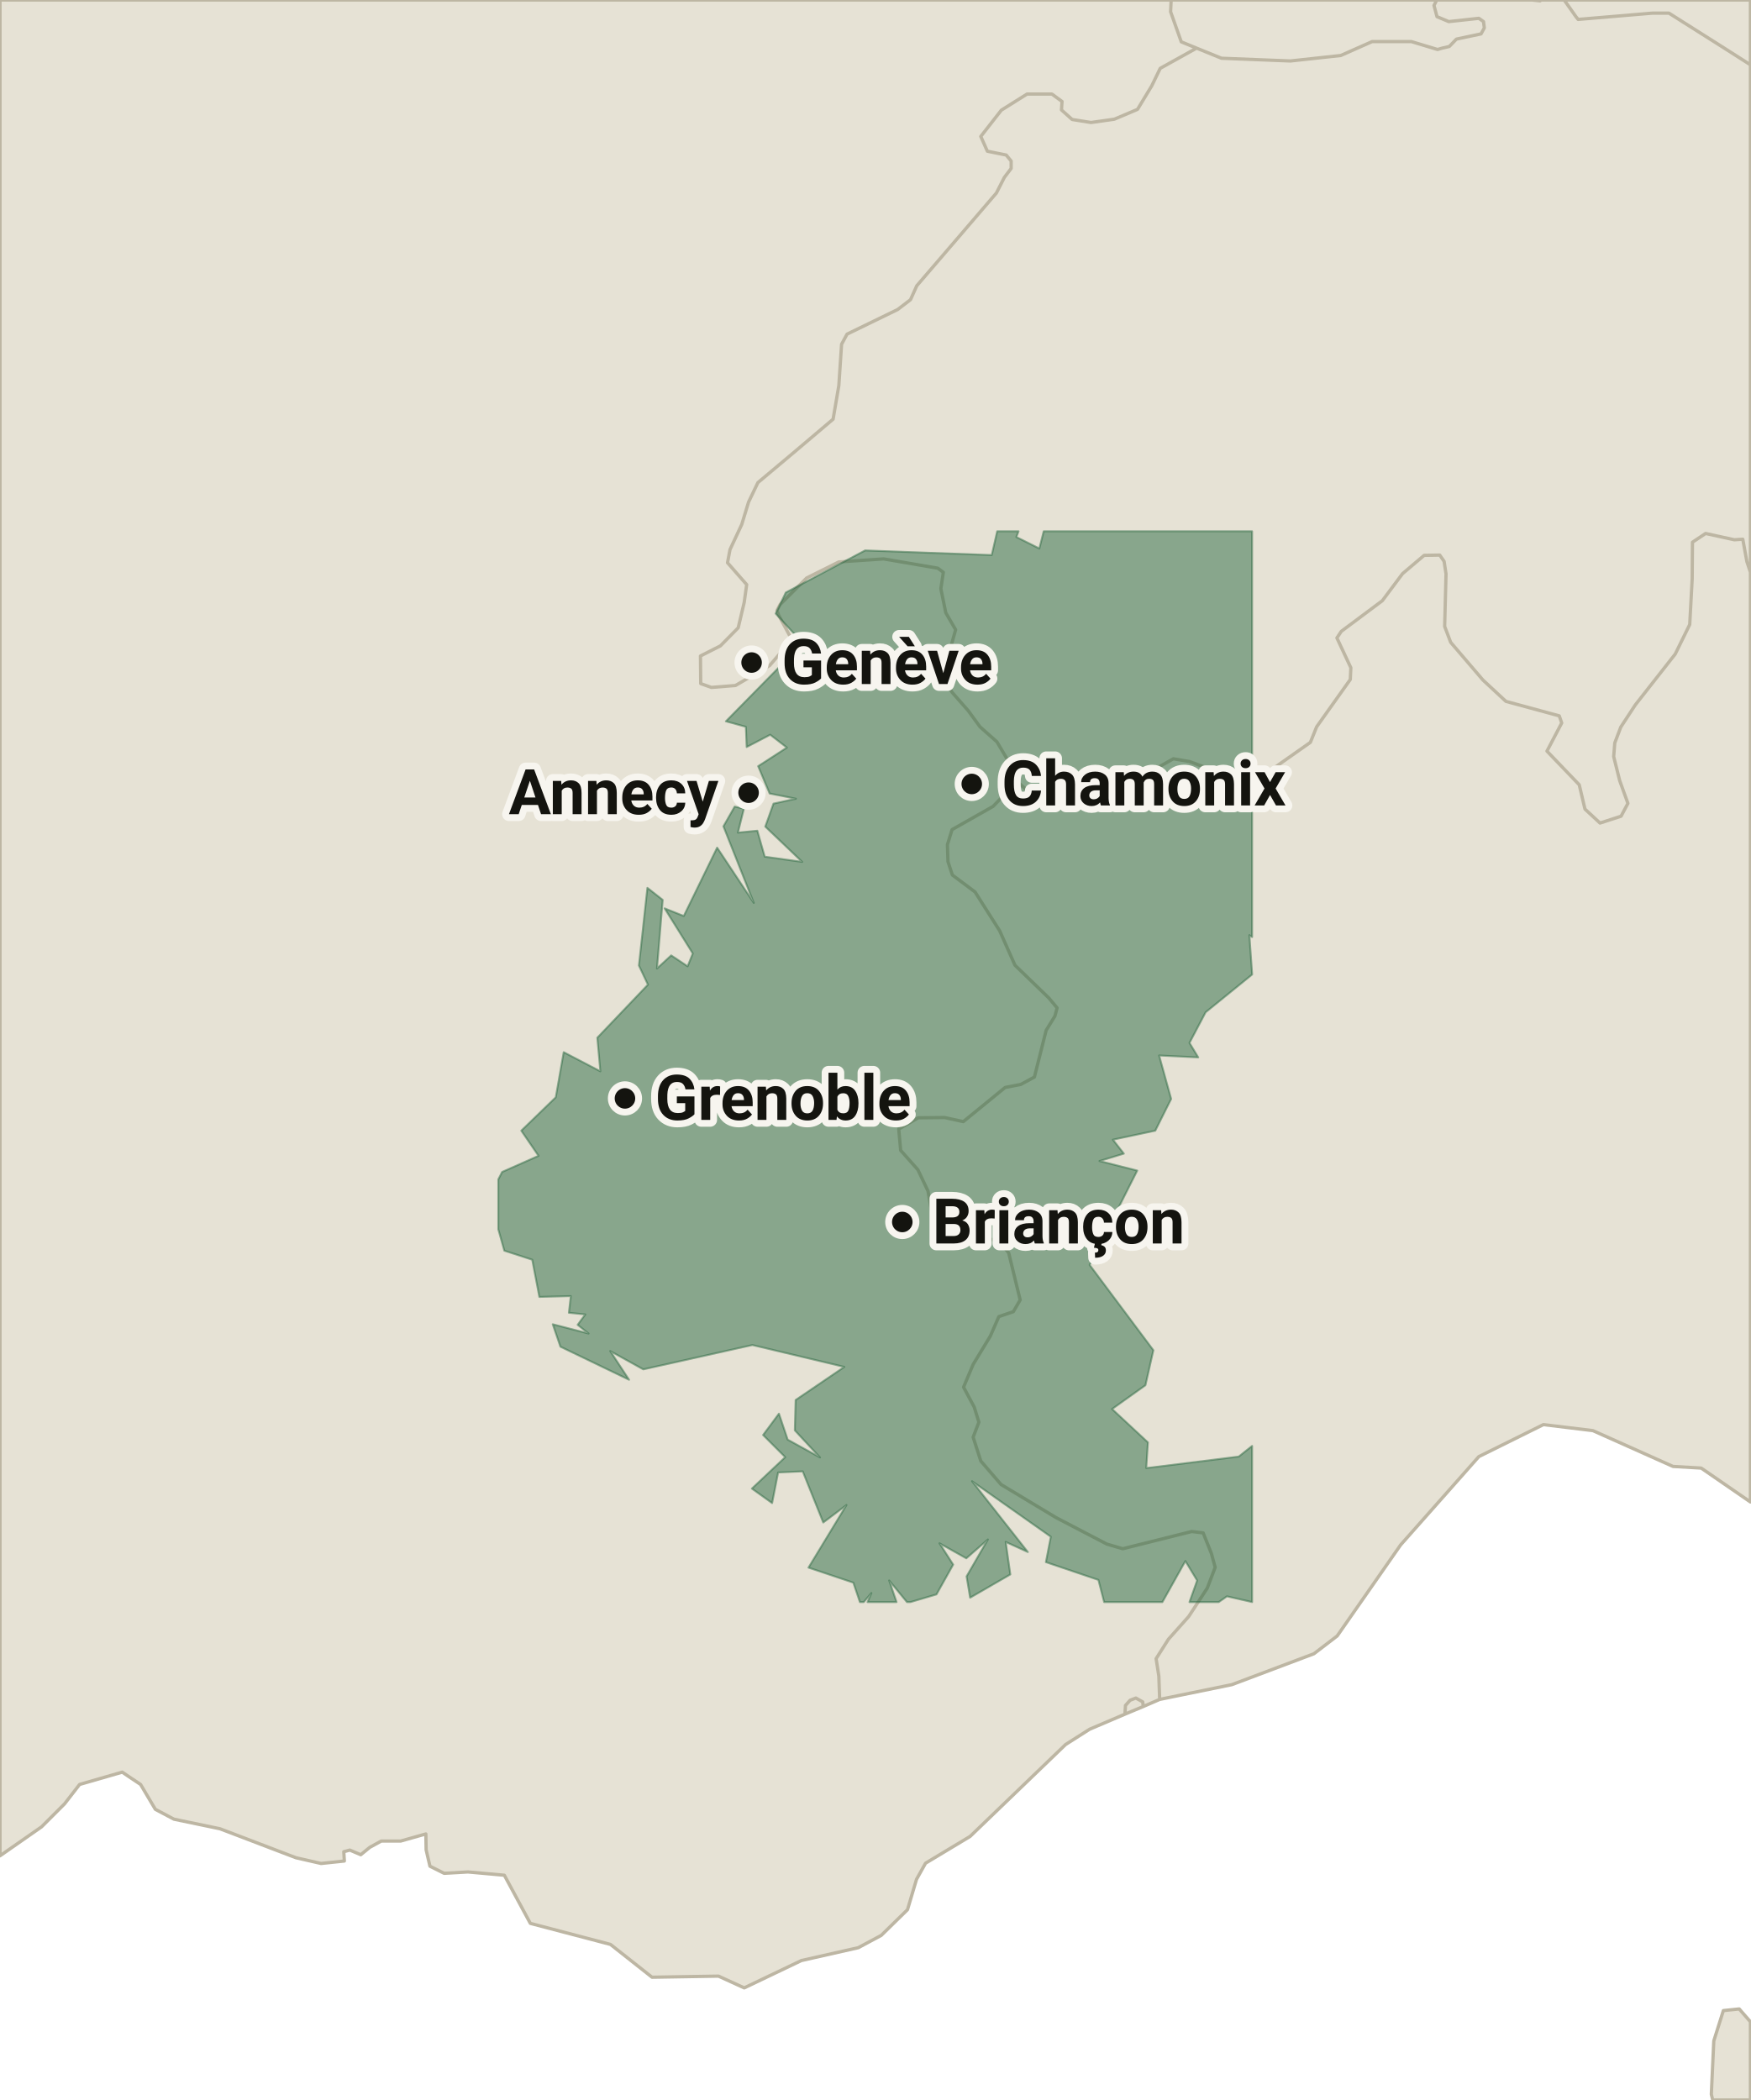
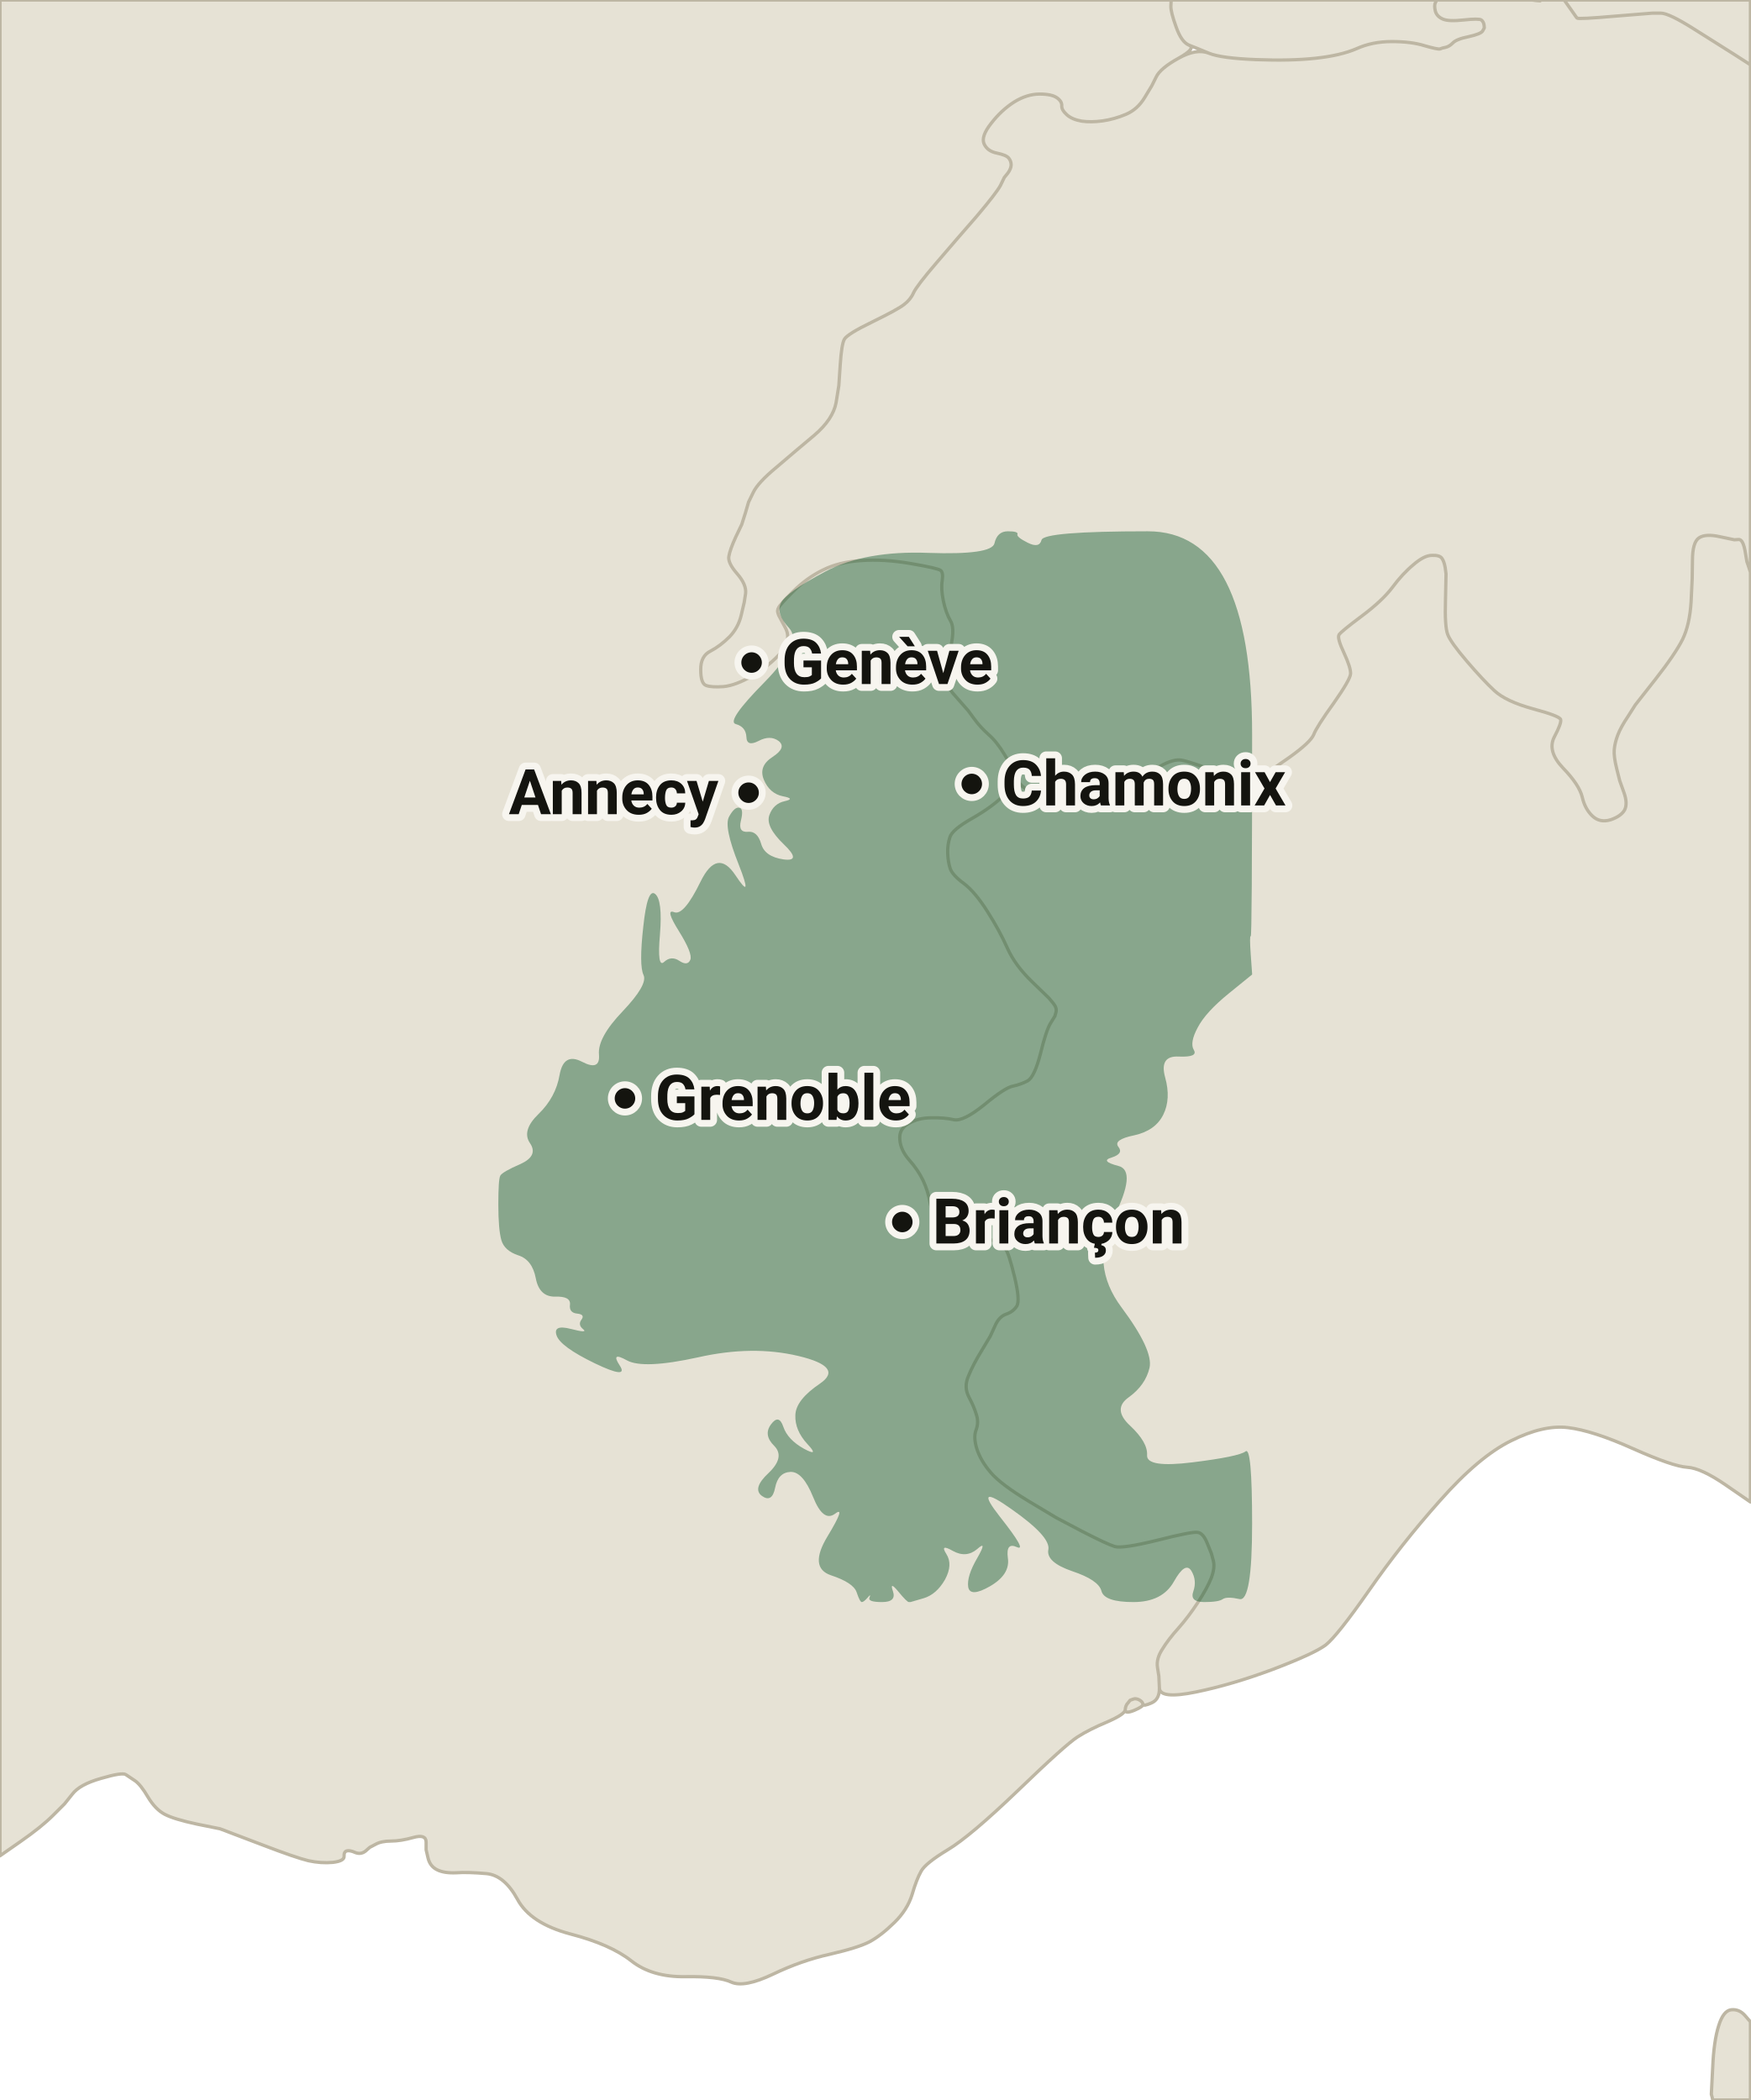
<svg xmlns="http://www.w3.org/2000/svg" viewBox="0 0 640 768" width="640" height="768" role="img">
  <style>
  .land { fill: #e6e2d5; stroke: #bdb6a3; stroke-width: 1.2; stroke-linejoin: round; }
  .admin { fill: none; stroke: #cfcabb; stroke-width: 1; stroke-linejoin: round; }
-   /* One region is often a dozen Level III ecoregions, and they are drawn as one
-      path with a subpath each — so a heavy stroke outlines every *internal* seam
-      as boldly as the region's own edge. On the Mid-Atlantic, which is fifteen of
-      them, that read as a shattered windscreen. The seams are still drawn, because
-      the legend says the region is several ecoregions and the picture should agree,
-      but at a third the weight and much closer to the fill: fine internal texture,
-      not fifteen borders competing with the coastline. */
-   .cover { fill: #175e33; fill-opacity: 0.45; stroke: #2f6b45; stroke-opacity: 0.5;
-            stroke-width: 0.7; stroke-linejoin: round; }
+   /* **No stroke, on purpose.** A region is often a dozen Level III ecoregions,
+      drawn as one path with a subpath each, so any stroke outlines every
+      *internal* seam as boldly as the region's own edge — the Mid-Atlantic, at
+      fifteen of them, read as a shattered windscreen. And those seams answer no
+      question a reader has: the caption already names the ecoregions in words,
+      and which of them a garden sits in changes nothing about what to plant. The
+      region is one shape, so it is drawn as one shape. Because every ring is a
+      subpath of a single path, fill-opacity composites once for the whole
+      union - touching polygons leave no seam at all. */
+   .cover { fill: #175e33; fill-opacity: 0.45; }
  .cover-box { fill: #175e33; fill-opacity: 0.26; stroke: #0d3d20; stroke-width: 2;
               stroke-dasharray: 9 7; stroke-linejoin: round; }
  .pin { fill: #14140f; stroke: #f7f5ef; stroke-width: 2.5; }
  .pin-label { font: 600 23px system-ui, -apple-system, "Segoe UI", Roboto, sans-serif;
               fill: #14140f; stroke: #f7f5ef; stroke-width: 5; paint-order: stroke;
               stroke-linejoin: round; dominant-baseline: central; }
  @media (prefers-color-scheme: dark) {
    .land { fill: #2e3325; stroke: #545d43; }
    .admin { stroke: #434b36; }
-     .cover { fill: #7ec894; fill-opacity: 0.42; stroke: #a6d8b6; stroke-opacity: 0.45; }
+     .cover { fill: #7ec894; fill-opacity: 0.42; }
    .cover-box { fill: #7ec894; fill-opacity: 0.22; stroke: #b9e6c6; }
    .pin { fill: #f2f1e8; stroke: #14160f; }
    .pin-label { fill: #f2f1e8; stroke: #14160f; }
  }
</style>
-   <path class="land" fill-rule="evenodd" d="M640 209.3L638.7 205.4L637.2 197.2L634.1 197.4L623.6 195.1L618.8 198.3L618.7 211.7L617.8 228.4L612.5 239.2L597.9 257.8L592.6 265.9L590.4 271.7L590 276.7L592.2 285.5L595.2 293.8L592.7 298.5L585 301L579.5 295.9L577.4 287L565.6 274.7L571 264.4L570.1 261.8L550.6 256.5L542.2 248.7L530.4 234.9L528.2 229.1L528.7 209.9L528 205.3L526.4 203L520.7 203.1L512.8 209.8L505.4 219.7L490.4 230.9L488.8 233.3L493.9 244.2L493.7 248.5L481.4 265.8L479.1 271.5L463.6 282.4L456.5 286.5L434.9 278.5L429 277.5L419.4 282.9L405.8 288L383.8 293L375.8 289.3L371.9 285.8L370 280.6L364.5 271.3L358.3 265.8L354 259.9L348.2 253.3L344.5 247.8L349.4 230.3L345.8 224.1L344 215.3L344.9 209.3L342.9 207.8L323.1 204.4L306.7 205.5L294.9 211.4L285.2 221.1L284.1 223.2L284.7 225L289.5 233.9L281.4 243.4L268.9 250.7L260.1 251.4L256.2 250L256.1 239.9L263.4 236.2L269.9 229.6L272.1 220.3L273 213.8L266 205.8L266.9 201L271.2 191.8L273.7 183.6L277.1 176.5L290.8 165L304.6 153.3L306.7 141L307.7 125.9L309.7 122.2L328.2 113.2L332.9 109.6L335.2 104.5L349.8 87.5L364.3 70.6L367.2 64.9L369.7 61.6L369.7 58.9L367.9 56.7L361 55.3L358.6 49.9L366.1 40.3L375.5 34.4L384.6 34.4L388.3 37.1L388.1 40.2L392 43.7L398.9 44.8L407.4 43.6L415.9 40L421.1 31.4L424.2 25L437.5 17.6L446.6 21.3L471.8 22.3L490.2 20.3L501.7 15.2L516 15.2L525.6 18.1L527.3 17.6L529.9 17L532.5 14.3L541.5 12.4L542.7 10.2L542.4 7.9L540.7 6.7L529.7 7.9L525.4 6.1L524.3 2L525.3 0L560.2 0L563.1 0.3L563.3 0L571.9 0L576.2 6.1L577 7.1L604.2 4.8L610.2 4.8L628.7 16.5L640 23.7ZM418 624.1L411.3 626.9L411.5 623.7L413.2 621.8L415.3 621L417.8 622.4L418 624.1ZM371.9 285.8L375.8 289.3L383.8 293L405.8 288L419.4 282.9L429 277.5L434.9 278.5L456.5 286.5L463.6 282.4L479.1 271.5L481.4 265.8L493.7 248.5L493.9 244.2L488.8 233.3L490.4 230.9L505.4 219.7L512.8 209.8L520.7 203.1L526.4 203L528 205.3L528.7 209.9L528.2 229.1L530.4 234.9L542.2 248.7L550.6 256.5L570.1 261.8L571 264.4L565.6 274.7L577.4 287L579.5 295.9L585 301L592.7 298.5L595.2 293.8L592.2 285.5L590 276.7L590.4 271.7L592.6 265.9L597.9 257.8L612.5 239.2L617.8 228.4L618.7 211.7L618.8 198.3L623.6 195.1L634.1 197.4L637.2 197.2L638.7 205.4L640 209.3L640 549.3L622 536.9L611.7 536.3L582.4 523.2L564.3 521L540.7 532.7L512.1 565L488.9 598.3L480.4 604.8L450.4 616.1L424 621.5L423.7 613L422.7 606.6L427.2 599.5L434.6 591.2L441.4 580.8L444.3 573.2L442.9 568.1L439.9 560.6L435.7 560.1L410.5 566.4L404.7 564.7L386.1 555L366 542.9L358.6 534.3L355.8 525.6L357.9 520.1L356.2 514.6L352.3 507.3L355.8 499L362.1 488.6L365.2 481.5L370.5 479.7L373 475.4L368.8 458.2L366.6 455.5L363 453.3L357.4 453.1L347.7 449.5L340.7 443.6L339.3 435.6L335.6 427.8L329.3 420.7L328.6 412.9L335.7 408.8L345.4 408.7L352.2 410.2L367.5 397.7L373.2 396.6L378.2 393.9L382.5 376.8L385.7 371.6L386.5 368.6L383.5 365L371.1 353L365.5 340.4L356.5 326.2L348.2 320L346.6 315.1L346.4 308.9L348.1 303.4L363.1 294.9L371.9 285.8ZM640 0L640 23.7L628.7 16.5L610.2 4.8L604.2 4.8L577 7.1L576.2 6.1L571.9 0L563.3 0L563.1 0.3L560.2 0L525.3 0L524.3 2L525.4 6.1L529.7 7.9L540.7 6.7L542.4 7.9L542.7 10.2L541.5 12.4L532.5 14.3L529.9 17L527.3 17.6L525.6 18.1L516 15.2L501.7 15.2L490.2 20.3L471.8 22.3L446.6 21.3L437.5 17.6L431.9 15.3L428 4.3L428.2 0ZM640 768L626.2 768L625.7 765.9L626.6 746.4L630.1 735.3L635.9 734.7L640 739.4ZM437.5 17.6L424.2 25L421.1 31.4L415.9 40L407.4 43.6L398.9 44.8L392 43.7L388.1 40.2L388.3 37.1L384.6 34.4L375.5 34.4L366.1 40.3L358.6 49.9L361 55.3L367.9 56.7L369.7 58.9L369.7 61.6L367.2 64.9L364.3 70.6L349.8 87.5L335.2 104.5L332.9 109.6L328.2 113.2L309.7 122.2L307.7 125.9L306.7 141L304.6 153.3L290.8 165L277.1 176.5L273.7 183.6L271.2 191.8L266.9 201L266 205.8L273 213.8L272.1 220.3L269.9 229.6L263.4 236.2L256.1 239.9L256.2 250L260.1 251.4L268.9 250.7L281.4 243.4L289.5 233.9L284.7 225L284.1 223.2L285.2 221.1L294.9 211.4L306.7 205.5L323.1 204.4L342.9 207.8L344.9 209.3L344 215.3L345.8 224.1L349.4 230.3L344.5 247.8L348.2 253.3L354 259.9L358.3 265.8L364.5 271.3L370 280.6L371.9 285.8L363.1 294.9L348.1 303.4L346.4 308.9L346.6 315.1L348.2 320L356.5 326.2L365.5 340.4L371.1 353L383.5 365L386.5 368.6L385.7 371.6L382.5 376.8L378.2 393.9L373.2 396.6L367.5 397.7L352.2 410.2L345.4 408.7L335.7 408.8L328.6 412.9L329.3 420.7L335.6 427.8L339.3 435.6L340.7 443.6L347.7 449.5L357.4 453.1L363 453.3L366.6 455.5L368.8 458.2L373 475.4L370.5 479.7L365.2 481.5L362.1 488.6L355.8 499L352.3 507.3L356.2 514.6L357.9 520.1L355.8 525.6L358.6 534.3L366 542.9L386.1 555L404.7 564.7L410.5 566.4L435.7 560.1L439.9 560.6L442.9 568.1L444.3 573.2L441.4 580.8L434.6 591.2L427.2 599.5L422.7 606.6L423.7 613L424 621.5L418 624.1L417.8 622.4L415.3 621L413.2 621.8L411.5 623.7L411.3 626.9L398.4 632.4L389.6 638L354.7 671.6L338.4 681.4L335.1 687.3L331.8 698.4L322.2 707.8L313.8 712.3L293 717L272.1 727L262.7 722.7L238.4 723.1L223.2 711.1L193.9 703.4L184.4 685.8L171.1 684.6L162.4 685.1L157.2 682.5L155.8 676.5L155.7 670.7L146.5 673.3L139.4 673.3L135.2 675.6L131.9 678.3L127.9 676.6L125.7 677.2L125.9 680.6L117.4 681.5L108.2 679.4L84.1 670.2L80.4 668.8L63.6 665.3L56.8 661.7L51.4 652.6L47.2 649.8L44.7 648.1L29.1 652.6L23.6 659.7L15.2 668.1L0 678.7L0 0L428.2 0L428 4.3L431.9 15.3L437.5 17.6Z" />
-   <path class="cover" fill-rule="evenodd" d="M457.8 194.3L381.6 194.3L380 200.6L371.6 196.4L372.4 194.3L364.6 194.3L362.6 203L316.3 201.3L287.3 216.7L283.6 224.4L293.5 235.2L265.4 263.8L272.7 265.8L273 273.2L281.6 268.7L287.7 273.4L277.2 280.2L281.4 290.2L291 292.1L282.8 293.9L279.8 302.3L293.3 315.2L279.6 313.3L276.9 303.8L269.8 304.5L272 295.7L268.6 295L264.5 302.2L275.6 330.2L262.2 310L250 335L243 332.2L253.3 348.7L251.4 353.4L245.4 349.4L240.2 354.2L242.3 329.1L236.7 324.7L233.6 353.1L236.9 360.1L218.4 379.5L219.5 391.8L206.1 384.8L203.2 401.3L190.6 413.5L196.9 422.7L183.6 428.6L182.2 431.3L182.2 449.6L184.4 457.4L194.6 460.7L197.2 474.3L208.7 474L208 480.1L214 480.7L211.2 484.5L215.2 487.7L202.1 484.3L204.9 492.5L230 504.6L223.1 494.1L235.2 500.8L275.1 491.9L308.7 499.9L290.9 512L290.6 523.1L299.8 533L288 526.5L284.8 517L279 524.8L287.1 532.9L274.9 544.4L282.3 549.7L284.5 538.5L293.5 538.1L301 556.8L309.5 550.4L295.6 573.3L312 578.8L314.4 585.9L315.8 585.9L318.6 582.6L317.2 585.9L327.8 585.9L325.1 578L331.6 585.9L332.9 585.9L342.4 583.1L348.5 572.2L343.5 564.4L353.3 569.9L361.2 563L353.4 576.5L354.7 584.3L369.4 575.8L367.7 563.9L375.8 567.6L355.4 541.7L384.2 562L382.4 571.3L401.6 577.8L403.7 585.9L425 585.9L433.4 570.9L437.7 578L434.9 585.9L445.6 585.9L448.6 583.8L457.8 585.9L457.8 528.8L452.9 532.7L419.1 536.9L419.7 527.5L406.6 515.3L418.8 506.6L421.7 493.8L398.4 462.6L415.8 428.1L402 424.6L410.9 421.9L406.9 416.8L422.4 413.5L428.2 401.9L423.8 386L438.1 386.7L434.9 381.4L440.8 370.2L457.8 356.4L457.8 356.1L456.8 342L457.8 342.7Z" />
+   <path class="land" fill-rule="evenodd" d="M640 116.5L640 209.3L639.4 207.4L638.7 205.4L638 201.3Q637.2 197.2 635.7 197.3L634.1 197.4L628.9 196.3Q623.6 195.1 621.2 196.7Q618.8 198.3 618.8 205L618.7 211.7L618.3 220.1Q617.8 228.4 615.2 233.8Q612.5 239.2 605.2 248.5L597.9 257.8L595.3 261.9Q592.6 265.9 591.5 268.8Q590.4 271.7 590.2 274.2Q590 276.7 591.1 281.1L592.2 285.5L593.7 289.7Q595.2 293.8 594 296.2Q592.7 298.5 588.9 299.8Q585 301 582.3 298.5Q579.5 295.9 578.5 291.5Q577.4 287 571.5 280.9Q565.6 274.7 568.3 269.5Q571 264.4 570.6 263.1Q570.1 261.8 560.4 259.2Q550.6 256.5 546.4 252.6Q542.2 248.7 536.3 241.8Q530.4 234.9 529.3 232Q528.2 229.1 528.5 219.5L528.7 209.9L528.4 207.6Q528 205.3 527.2 204.2Q526.4 203 523.6 203.1Q520.7 203.1 516.8 206.5Q512.8 209.8 509.1 214.8Q505.4 219.7 497.9 225.3Q490.4 230.9 489.6 232.1Q488.8 233.3 491.4 238.8Q493.9 244.2 493.8 246.4Q493.7 248.5 487.6 257.2Q481.4 265.8 480.3 268.7Q479.1 271.5 471.4 277L463.6 282.4L460.1 284.5Q456.5 286.5 445.7 282.5Q434.9 278.5 432 278Q429 277.5 424.2 280.2Q419.4 282.9 412.6 285.5Q405.8 288 394.8 290.5Q383.8 293 379.8 291.2Q375.8 289.3 373.9 287.6Q371.9 285.8 371 283.2L370 280.6L367.3 276Q364.5 271.3 361.4 268.6Q358.3 265.8 356.2 262.9L354 259.9L351.1 256.6L348.2 253.3L346.4 250.6Q344.5 247.8 347 239.1Q349.4 230.3 347.6 227.2Q345.8 224.1 344.9 219.7Q344 215.3 344.5 212.3Q344.9 209.3 343.9 208.6Q342.9 207.8 333 206.1Q323.1 204.4 314.9 205Q306.7 205.5 300.8 208.5Q294.9 211.4 290 216.3Q285.2 221.1 284.7 222.2Q284.1 223.2 284.4 224.1L284.7 225L287.1 229.5Q289.5 233.9 285.5 238.7Q281.4 243.4 275.2 247.1Q268.9 250.7 264.5 251.1Q260.1 251.4 258.2 250.7Q256.2 250 256.2 245Q256.1 239.9 259.8 238.1Q263.4 236.2 266.7 232.9Q269.9 229.6 271 225L272.1 220.3L272.6 217.1Q273 213.8 269.5 209.8Q266 205.8 266.5 203.4Q266.9 201 269 196.4L271.2 191.8L272.5 187.7L273.7 183.6L275.4 180.1Q277.1 176.5 284 170.8L290.8 165L297.7 159.2Q304.6 153.3 305.7 147.2L306.7 141L307.2 133.5Q307.7 125.9 308.7 124.1Q309.7 122.2 319 117.7Q328.2 113.2 330.5 111.4Q332.9 109.6 334 107.1Q335.2 104.5 342.5 96L349.8 87.5L357.1 79.1Q364.3 70.6 365.8 67.8L367.2 64.9L368.5 63.3Q369.7 61.6 369.7 60.3Q369.7 58.9 368.8 57.8Q367.9 56.7 364.5 56Q361 55.3 359.8 52.6Q358.6 49.9 362.4 45.1Q366.1 40.3 370.8 37.3Q375.5 34.4 380.1 34.4Q384.6 34.4 386.5 35.8Q388.3 37.1 388.2 38.7Q388.1 40.2 390.1 42Q392 43.7 395.5 44.3Q398.9 44.8 403.2 44.2Q407.4 43.6 411.7 41.8Q415.9 40 418.5 35.7L421.1 31.4L422.7 28.2Q424.2 25 430.9 21.3Q437.5 17.6 442.1 19.5Q446.6 21.3 459.2 21.8Q471.8 22.3 481 21.3Q490.2 20.3 496 17.8Q501.7 15.2 508.9 15.2Q516 15.2 520.8 16.7Q525.6 18.1 526.5 17.9L527.3 17.6L528.6 17.3Q529.9 17 531.2 15.7Q532.5 14.3 537 13.4Q541.5 12.4 542.1 11.3L542.7 10.2L542.6 9.1Q542.4 7.9 541.6 7.3Q540.7 6.7 535.2 7.3Q529.7 7.9 527.6 7Q525.4 6.1 524.8 4.1Q524.3 2 524.8 1L525.3 0L542.8 0L560.2 0L561.7 0.2L563.1 0.3L563.2 0.2L563.3 0L567.6 0L571.9 0L574.1 3.1L576.2 6.1L576.6 6.6Q577 7.1 590.6 5.9L604.2 4.8L607.2 4.8Q610.2 4.8 619.5 10.7L628.7 16.5L634.4 20.1L640 23.7L640 116.5ZM417.9 623.3Q418 624.1 414.7 625.5Q411.3 626.9 411.4 625.3Q411.5 623.7 412.4 622.8L413.2 621.8L414.3 621.4Q415.3 621 416.6 621.7Q417.8 622.4 417.9 623.3ZM367.5 290.4Q371.9 285.8 373.9 287.6Q375.8 289.3 379.8 291.2Q383.8 293 394.8 290.5Q405.8 288 412.6 285.5Q419.4 282.9 424.2 280.2Q429 277.5 432 278Q434.9 278.5 445.7 282.5Q456.5 286.5 460.1 284.5L463.6 282.4L471.4 277Q479.1 271.5 480.3 268.7Q481.4 265.8 487.6 257.2Q493.7 248.5 493.8 246.4Q493.9 244.2 491.4 238.8Q488.8 233.3 489.6 232.1Q490.4 230.9 497.9 225.3Q505.4 219.7 509.1 214.8Q512.8 209.8 516.8 206.5Q520.7 203.1 523.6 203.1Q526.4 203 527.2 204.2Q528 205.3 528.4 207.6L528.7 209.9L528.5 219.5Q528.2 229.1 529.3 232Q530.4 234.9 536.3 241.8Q542.2 248.7 546.4 252.6Q550.6 256.5 560.4 259.2Q570.1 261.8 570.6 263.1Q571 264.4 568.3 269.5Q565.6 274.7 571.5 280.9Q577.4 287 578.5 291.5Q579.5 295.9 582.3 298.5Q585 301 588.9 299.8Q592.7 298.5 594 296.2Q595.2 293.8 593.7 289.7L592.2 285.5L591.1 281.1Q590 276.7 590.2 274.2Q590.4 271.7 591.5 268.8Q592.6 265.9 595.3 261.9L597.9 257.8L605.2 248.5Q612.5 239.2 615.2 233.8Q617.8 228.4 618.3 220.1L618.7 211.7L618.8 205Q618.8 198.3 621.2 196.7Q623.6 195.1 628.9 196.3L634.1 197.4L635.7 197.3Q637.2 197.2 638 201.3L638.7 205.4L639.4 207.4L640 209.3L640 379.3L640 549.3L631 543.1Q622 536.9 616.9 536.6Q611.7 536.3 597.1 529.8Q582.4 523.2 573.3 522.1Q564.3 521 552.5 526.9Q540.7 532.7 526.4 548.9Q512.1 565 500.5 581.7Q488.9 598.3 484.7 601.6Q480.4 604.8 465.4 610.5Q450.4 616.1 437.2 618.8Q424 621.5 423.9 617.3L423.7 613L423.2 609.8Q422.7 606.6 425 603.1Q427.2 599.5 430.9 595.4Q434.6 591.2 438 586Q441.4 580.8 442.9 577Q444.3 573.2 443.6 570.7L442.9 568.1L441.4 564.4Q439.9 560.6 437.8 560.4Q435.7 560.1 423.1 563.3Q410.5 566.4 407.6 565.6Q404.7 564.7 395.4 559.9L386.1 555L376.1 549Q366 542.9 362.3 538.6Q358.6 534.3 357.2 530Q355.8 525.6 356.9 522.9Q357.9 520.1 357 517.4Q356.2 514.6 354.3 511Q352.3 507.3 354.1 503.2Q355.8 499 359 493.8L362.1 488.6L363.7 485.1Q365.2 481.5 367.9 480.6Q370.5 479.7 371.8 477.6Q373 475.4 370.9 466.8Q368.8 458.2 367.7 456.9L366.6 455.5L364.8 454.4Q363 453.3 360.2 453.2Q357.4 453.1 352.5 451.3Q347.7 449.5 344.2 446.6Q340.7 443.6 340 439.6Q339.3 435.6 337.5 431.7Q335.6 427.8 332.5 424.3Q329.3 420.7 329 416.8Q328.6 412.9 332.2 410.9Q335.7 408.8 340.5 408.8Q345.4 408.7 348.8 409.5Q352.2 410.2 359.9 404Q367.5 397.7 370.4 397.2Q373.2 396.6 375.7 395.3Q378.2 393.9 380.4 385.4Q382.5 376.8 384.1 374.2L385.7 371.6L386.1 370.1Q386.5 368.6 385 366.8L383.5 365L377.3 359Q371.1 353 368.3 346.7Q365.5 340.4 361 333.3Q356.5 326.2 352.4 323.1Q348.2 320 347.4 317.6Q346.6 315.1 346.5 312Q346.4 308.9 347.3 306.2Q348.1 303.4 355.6 299.2Q363.1 294.9 367.5 290.4ZM534.1 0L640 0L640 11.9L640 23.7L634.4 20.1L628.7 16.5L619.5 10.7Q610.2 4.8 607.2 4.8L604.2 4.8L590.6 5.9Q577 7.1 576.6 6.6L576.2 6.1L574.1 3.1L571.9 0L567.6 0L563.3 0L563.2 0.2L563.1 0.3L561.7 0.2L560.2 0L542.8 0L525.3 0L524.8 1Q524.3 2 524.8 4.1Q525.4 6.1 527.6 7Q529.7 7.9 535.2 7.3Q540.7 6.7 541.6 7.3Q542.4 7.9 542.6 9.1L542.7 10.2L542.1 11.3Q541.5 12.4 537 13.4Q532.5 14.3 531.2 15.7Q529.9 17 528.6 17.3L527.3 17.6L526.5 17.9Q525.6 18.1 520.8 16.7Q516 15.2 508.9 15.2Q501.7 15.2 496 17.8Q490.2 20.3 481 21.3Q471.8 22.3 459.2 21.8Q446.6 21.3 442.1 19.5L437.5 17.6L434.7 16.5Q431.9 15.3 430 9.8Q428 4.3 428.1 2.2L428.2 0L534.1 0ZM640 753.7L640 768L633.1 768L626.2 768L626 767L625.7 765.9L626.2 756.2Q626.6 746.4 628.4 740.8Q630.1 735.3 633 735Q635.9 734.7 638 737.1L640 739.4L640 753.7ZM434.7 16.5Q437.5 17.6 430.9 21.3Q424.2 25 422.7 28.2L421.1 31.4L418.5 35.7Q415.9 40 411.7 41.8Q407.4 43.6 403.2 44.2Q398.9 44.8 395.5 44.3Q392 43.7 390.1 42Q388.1 40.2 388.2 38.7Q388.3 37.1 386.5 35.8Q384.6 34.4 380.1 34.4Q375.5 34.4 370.8 37.3Q366.1 40.3 362.4 45.1Q358.6 49.9 359.8 52.6Q361 55.3 364.5 56Q367.9 56.7 368.8 57.8Q369.7 58.9 369.7 60.3Q369.7 61.6 368.5 63.3L367.2 64.9L365.8 67.8Q364.3 70.6 357.1 79.1L349.8 87.5L342.5 96Q335.2 104.5 334 107.1Q332.9 109.6 330.5 111.4Q328.2 113.2 319 117.7Q309.7 122.2 308.7 124.1Q307.7 125.9 307.2 133.5L306.7 141L305.7 147.2Q304.6 153.3 297.7 159.2L290.8 165L284 170.8Q277.1 176.5 275.4 180.1L273.7 183.6L272.5 187.7L271.2 191.8L269 196.4Q266.9 201 266.5 203.4Q266 205.8 269.5 209.8Q273 213.8 272.6 217.1L272.1 220.3L271 225Q269.9 229.6 266.7 232.9Q263.4 236.2 259.8 238.1Q256.1 239.9 256.2 245Q256.2 250 258.2 250.7Q260.1 251.4 264.5 251.1Q268.9 250.7 275.2 247.1Q281.4 243.4 285.5 238.7Q289.5 233.9 287.1 229.5L284.7 225L284.4 224.1Q284.1 223.2 284.7 222.2Q285.2 221.1 290 216.3Q294.9 211.4 300.8 208.5Q306.7 205.5 314.9 205Q323.1 204.4 333 206.1Q342.9 207.8 343.9 208.6Q344.9 209.3 344.5 212.3Q344 215.3 344.9 219.7Q345.8 224.1 347.6 227.2Q349.4 230.3 347 239.1Q344.5 247.8 346.4 250.6L348.2 253.3L351.1 256.6L354 259.9L356.2 262.9Q358.3 265.8 361.4 268.6Q364.5 271.3 367.3 276L370 280.6L371 283.2Q371.9 285.8 367.5 290.4Q363.1 294.9 355.6 299.2Q348.1 303.4 347.3 306.2Q346.4 308.9 346.5 312Q346.6 315.1 347.4 317.6Q348.2 320 352.4 323.1Q356.5 326.2 361 333.3Q365.5 340.4 368.3 346.7Q371.1 353 377.3 359L383.5 365L385 366.8Q386.5 368.6 386.1 370.1L385.7 371.6L384.1 374.2Q382.5 376.8 380.4 385.4Q378.2 393.9 375.7 395.3Q373.2 396.6 370.4 397.2Q367.5 397.7 359.9 404Q352.2 410.2 348.8 409.5Q345.4 408.7 340.5 408.8Q335.7 408.8 332.2 410.9Q328.6 412.9 329 416.8Q329.3 420.7 332.5 424.3Q335.6 427.8 337.5 431.7Q339.3 435.6 340 439.6Q340.7 443.6 344.2 446.6Q347.7 449.5 352.5 451.3Q357.4 453.1 360.2 453.2Q363 453.3 364.8 454.4L366.6 455.5L367.7 456.9Q368.8 458.2 370.9 466.8Q373 475.4 371.8 477.6Q370.5 479.7 367.9 480.6Q365.2 481.5 363.7 485.1L362.1 488.6L359 493.8Q355.8 499 354.1 503.2Q352.3 507.3 354.3 511Q356.2 514.6 357 517.4Q357.9 520.1 356.9 522.9Q355.8 525.6 357.2 530Q358.6 534.3 362.3 538.6Q366 542.9 376.1 549L386.1 555L395.4 559.9Q404.7 564.7 407.6 565.6Q410.5 566.4 423.1 563.3Q435.7 560.1 437.8 560.4Q439.9 560.6 441.4 564.4L442.9 568.1L443.6 570.7Q444.3 573.2 442.9 577Q441.4 580.8 438 586Q434.6 591.2 430.9 595.4Q427.2 599.5 425 603.1Q422.7 606.6 423.2 609.8L423.7 613L423.9 617.3Q424 621.5 421 622.8Q418 624.1 417.9 623.3Q417.8 622.4 416.6 621.7Q415.3 621 414.3 621.4L413.2 621.8L412.4 622.8Q411.5 623.7 411.4 625.3Q411.3 626.9 404.9 629.7Q398.4 632.4 394 635.2Q389.6 638 372.2 654.8Q354.7 671.6 346.5 676.5Q338.4 681.4 336.8 684.3Q335.1 687.3 333.5 692.8Q331.8 698.4 327 703.1Q322.2 707.8 318 710.1Q313.8 712.3 303.4 714.7Q293 717 282.6 722Q272.1 727 267.4 724.9Q262.7 722.7 250.6 722.9Q238.4 723.1 230.8 717.1Q223.2 711.1 208.6 707.3Q193.9 703.4 189.2 694.6Q184.4 685.8 177.8 685.2Q171.1 684.6 166.8 684.9Q162.4 685.1 159.8 683.8Q157.2 682.5 156.5 679.5L155.8 676.5L155.8 673.6Q155.7 670.7 151.1 672Q146.5 673.3 143 673.3Q139.4 673.3 137.3 674.5L135.2 675.6L133.6 677Q131.9 678.3 129.9 677.5Q127.9 676.6 126.8 676.9Q125.7 677.2 125.8 678.9Q125.9 680.6 121.7 681.1Q117.4 681.5 112.8 680.5Q108.2 679.4 96.2 674.8L84.1 670.2L82.3 669.5L80.4 668.8L72 667.1Q63.6 665.3 60.2 663.5Q56.8 661.7 54.1 657.2Q51.4 652.6 49.3 651.2L47.2 649.8L46 649Q44.7 648.1 36.9 650.4Q29.1 652.6 26.4 656.2L23.6 659.7L19.4 663.9Q15.2 668.1 7.6 673.4L0 678.7L0 339.4L0 0L214.1 0L428.2 0L428.1 2.2Q428 4.3 430 9.8Q431.9 15.3 434.7 16.5Z" />
+   <path class="cover" fill-rule="evenodd" d="M457.8 268.5Q457.8 194.3 419.7 194.3Q381.6 194.3 380.8 197.5Q380 200.6 375.8 198.5Q371.6 196.4 372 195.4Q372.4 194.3 368.5 194.3Q364.6 194.3 363.6 198.7Q362.6 203 339.5 202.2Q316.3 201.3 301.8 209Q287.3 216.7 285.5 220.6Q283.6 224.4 288.6 229.8Q293.5 235.2 279.5 249.5Q265.4 263.8 269 264.8Q272.7 265.8 272.9 269.5Q273 273.2 277.3 271Q281.6 268.7 284.7 271Q287.7 273.4 282.5 276.8Q277.2 280.2 279.3 285.2Q281.4 290.2 286.2 291.2Q291 292.1 286.9 293Q282.8 293.9 281.3 298.1Q279.8 302.3 286.6 308.8Q293.3 315.2 286.5 314.3Q279.6 313.3 278.3 308.6Q276.9 303.8 273.4 304.2Q269.8 304.5 270.9 300.1Q272 295.7 270.3 295.4Q268.6 295 266.6 298.6Q264.5 302.2 270.1 316.2Q275.6 330.2 268.9 320.1Q262.2 310 256.1 322.5Q250 335 246.5 333.6Q243 332.2 248.2 340.5Q253.3 348.7 252.4 351Q251.4 353.4 248.4 351.4Q245.4 349.4 242.8 351.8Q240.2 354.2 241.3 341.7Q242.3 329.1 239.5 326.9Q236.7 324.7 235.2 338.9Q233.6 353.1 235.3 356.6Q236.9 360.1 227.7 369.8Q218.4 379.5 219 385.7Q219.5 391.8 212.8 388.3Q206.1 384.8 204.6 393.1Q203.2 401.3 196.9 407.4Q190.6 413.5 193.8 418.1Q196.9 422.7 190.3 425.7Q183.6 428.6 182.9 430Q182.2 431.3 182.2 440.5Q182.2 449.6 183.3 453.5Q184.4 457.4 189.5 459.1Q194.6 460.7 195.9 467.5Q197.2 474.3 203 474.2Q208.7 474 208.4 477.1Q208 480.1 211 480.4Q214 480.7 212.6 482.6Q211.2 484.5 213.2 486.1Q215.2 487.7 208.7 486Q202.1 484.3 203.5 488.4Q204.9 492.5 217.5 498.6Q230 504.6 226.6 499.4Q223.1 494.1 229.2 497.5Q235.2 500.8 255.2 496.4Q275.1 491.9 291.9 495.9Q308.7 499.9 299.8 506Q290.9 512 290.8 517.6Q290.6 523.1 295.2 528.1Q299.8 533 293.9 529.8Q288 526.5 286.4 521.8Q284.8 517 281.9 520.9Q279 524.8 283.1 528.8Q287.1 532.9 281 538.7Q274.9 544.4 278.6 547.1Q282.3 549.7 283.4 544.1Q284.5 538.5 289 538.3Q293.5 538.1 297.3 547.5Q301 556.8 305.3 553.6Q309.5 550.4 302.6 561.8Q295.6 573.3 303.8 576.1Q312 578.8 313.2 582.3Q314.4 585.9 315.1 585.9Q315.8 585.9 317.2 584.3Q318.6 582.6 317.9 584.3Q317.2 585.9 322.5 585.9Q327.8 585.9 326.5 582Q325.1 578 328.4 582Q331.6 585.9 332.3 585.9L332.9 585.9L337.7 584.5Q342.4 583.1 345.5 577.7Q348.5 572.2 346 568.3Q343.5 564.4 348.4 567.2Q353.3 569.9 357.3 566.5Q361.2 563 357.3 569.8Q353.4 576.5 354 580.4Q354.7 584.3 362 580.1Q369.4 575.8 368.5 569.8Q367.7 563.9 371.8 565.8Q375.8 567.6 365.6 554.7Q355.4 541.7 369.8 551.9Q384.2 562 383.3 566.7Q382.4 571.3 392 574.6Q401.6 577.8 402.7 581.8Q403.7 585.9 414.4 585.9Q425 585.9 429.2 578.4Q433.4 570.9 435.6 574.5Q437.7 578 436.3 582Q434.9 585.9 440.3 585.9Q445.6 585.9 447.1 584.8Q448.6 583.8 453.2 584.8Q457.8 585.9 457.8 557.3Q457.8 528.8 455.4 530.8Q452.9 532.7 436 534.8Q419.1 536.9 419.4 532.2Q419.7 527.5 413.2 521.4Q406.6 515.3 412.7 511Q418.8 506.6 420.3 500.2Q421.7 493.8 410.1 478.2Q398.4 462.6 407.1 445.4Q415.8 428.1 408.9 426.4Q402 424.6 406.5 423.3Q410.9 421.9 408.9 419.4Q406.9 416.8 414.7 415.2Q422.4 413.5 425.3 407.7Q428.2 401.9 426 394Q423.8 386 431 386.4Q438.1 386.7 436.5 384Q434.9 381.4 437.9 375.8Q440.8 370.2 449.3 363.3L457.8 356.4L457.8 356.3L457.8 356.1L457.3 349.1Q456.8 342 457.3 342.4Q457.8 342.7 457.8 268.5Z" />
  <circle class="pin" cx="274.8" cy="242.3" r="5" />
  <text class="pin-label" x="285.8" y="242.3" text-anchor="start">Genève</text>
  <circle class="pin" cx="273.7" cy="289.9" r="5" />
  <text class="pin-label" x="262.7" y="289.9" text-anchor="end">Annecy</text>
  <circle class="pin" cx="355.3" cy="286.7" r="5" />
  <text class="pin-label" x="366.3" y="286.7" text-anchor="start">Chamonix</text>
  <circle class="pin" cx="228.5" cy="401.7" r="5" />
  <text class="pin-label" x="239.5" y="401.7" text-anchor="start">Grenoble</text>
  <circle class="pin" cx="329.9" cy="446.9" r="5" />
  <text class="pin-label" x="340.9" y="446.9" text-anchor="start">Briançon</text>
</svg>
